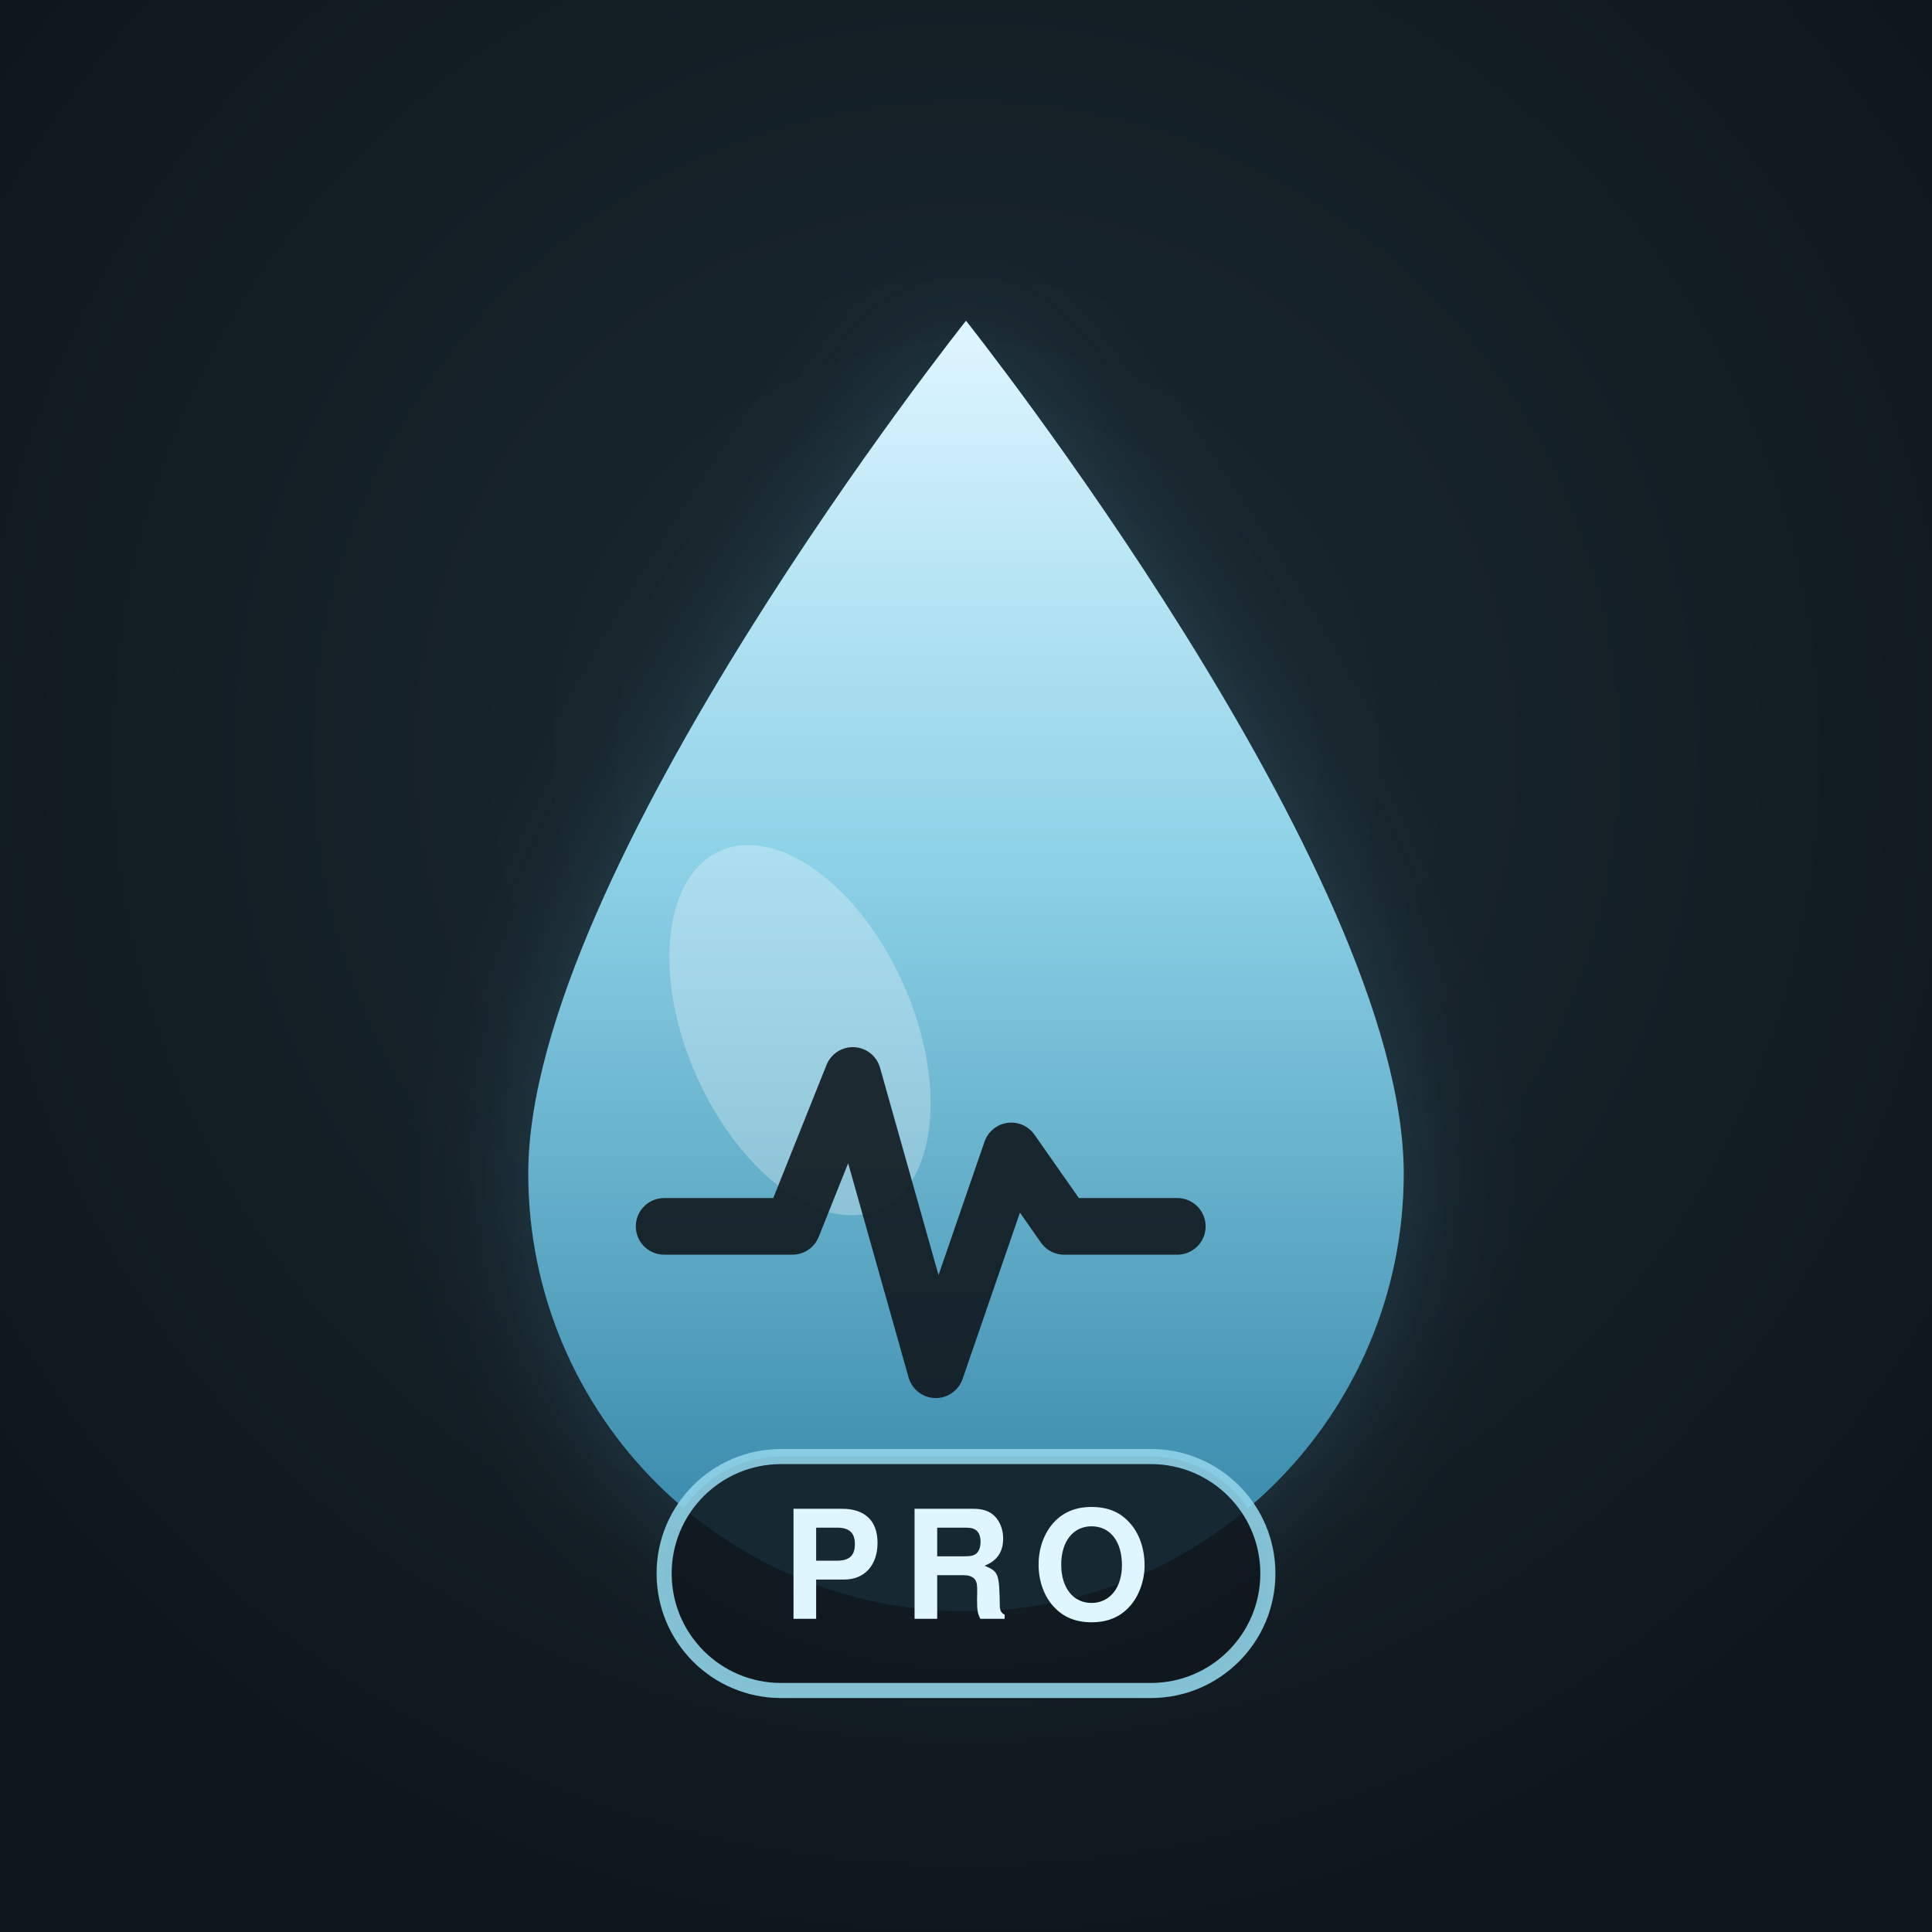
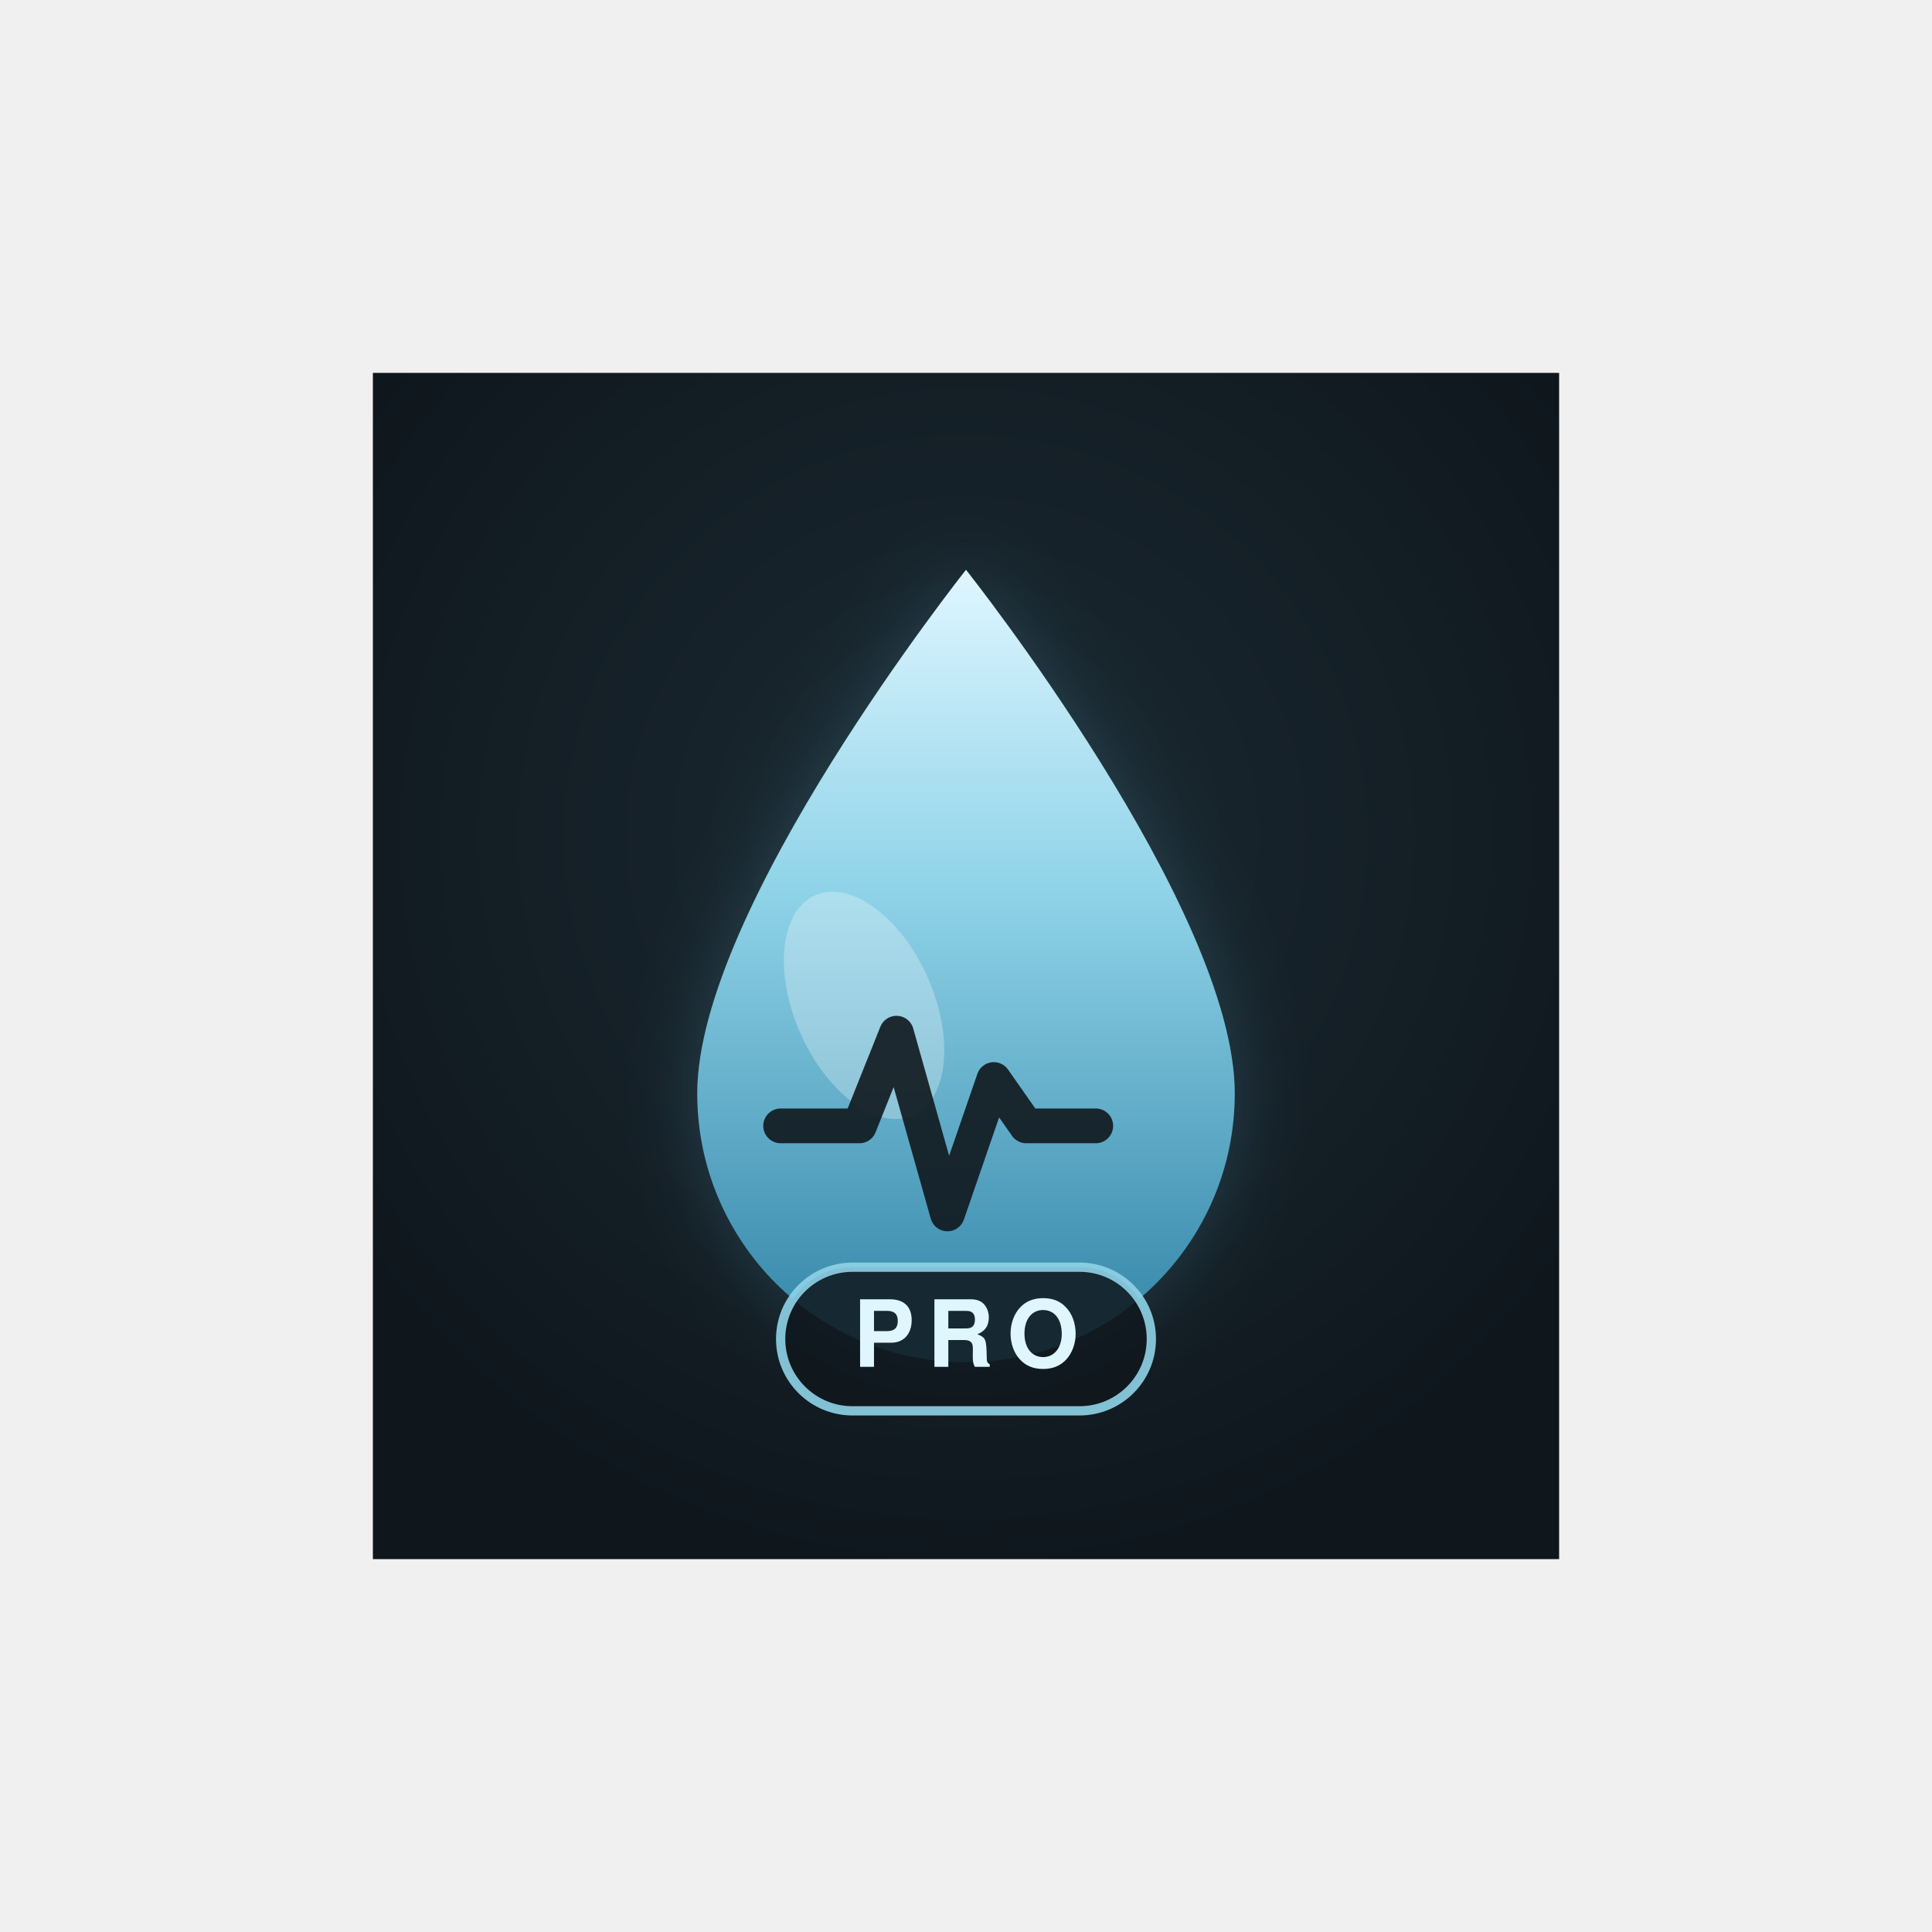
<svg xmlns="http://www.w3.org/2000/svg" width="1024" height="1024" viewBox="0 0 512 512">
  <defs>
    <linearGradient id="drop" x1="256" y1="104" x2="256" y2="412" gradientUnits="userSpaceOnUse">
      <stop offset="0" stop-color="#dff6ff" />
      <stop offset="0.45" stop-color="#8fd3e8" />
      <stop offset="1" stop-color="#3f8fb0" />
    </linearGradient>
    <radialGradient id="bg" cx="256" cy="200" r="320" gradientUnits="userSpaceOnUse">
      <stop offset="0" stop-color="#1b2a33" />
      <stop offset="1" stop-color="#0f171d" />
    </radialGradient>
    <filter id="glow" x="-40%" y="-40%" width="180%" height="180%">
      <feGaussianBlur stdDeviation="16" result="b" />
      <feMerge>
        <feMergeNode in="b" />
        <feMergeNode in="SourceGraphic" />
      </feMerge>
    </filter>
  </defs>
-   <rect width="512" height="512" fill="url(#bg)" />
-   <g transform="translate(0 -19)">
-     <path d="M256 104 C256 104 372 250 372 330 a116 116 0 1 1 -232 0 C140 250 256 104 256 104 Z" fill="#5fb3cf" opacity="0.22" filter="url(#glow)" />
-     <path d="M256 104 C256 104 372 250 372 330 a116 116 0 1 1 -232 0 C140 250 256 104 256 104 Z" fill="url(#drop)" />
-     <ellipse cx="212" cy="292" rx="30" ry="52" fill="#ffffff" opacity="0.28" transform="rotate(-24 212 292)" />
-     <path d="M176 344 h34 l16 -40 l22 78 l20 -58 l14 20 h30" fill="none" stroke="#0f171d" stroke-width="15" stroke-linecap="round" stroke-linejoin="round" opacity="0.9" />
-   </g>
-   <g>
-     <rect x="176" y="386" width="160" height="62" rx="31" fill="#0f171d" opacity="0.86" />
-     <rect x="176" y="386" width="160" height="62" rx="31" fill="none" stroke="#8fd3e8" stroke-width="4" opacity="0.9" />
-     <text x="256" y="429" text-anchor="middle" font-family="Helvetica Neue, Helvetica, Arial, sans-serif" font-size="40" font-weight="700" letter-spacing="6" fill="#dff6ff">PRO</text>
+   <g transform="translate(256 256) scale(0.614) translate(-256 -256)">
+     <rect width="512" height="512" fill="url(#bg)" />
+     <g transform="translate(0 -19)">
+       <path d="M256 104 C256 104 372 250 372 330 a116 116 0 1 1 -232 0 C140 250 256 104 256 104 Z" fill="#5fb3cf" opacity="0.22" filter="url(#glow)" />
+       <path d="M256 104 C256 104 372 250 372 330 a116 116 0 1 1 -232 0 C140 250 256 104 256 104 Z" fill="url(#drop)" />
+       <ellipse cx="212" cy="292" rx="30" ry="52" fill="#ffffff" opacity="0.28" transform="rotate(-24 212 292)" />
+       <path d="M176 344 h34 l16 -40 l22 78 l20 -58 l14 20 h30" fill="none" stroke="#0f171d" stroke-width="15" stroke-linecap="round" stroke-linejoin="round" opacity="0.9" />
+     </g>
+     <g>
+       <rect x="176" y="386" width="160" height="62" rx="31" fill="#0f171d" opacity="0.86" />
+       <rect x="176" y="386" width="160" height="62" rx="31" fill="none" stroke="#8fd3e8" stroke-width="4" opacity="0.9" />
+       <text x="256" y="429" text-anchor="middle" font-family="Helvetica Neue, Helvetica, Arial, sans-serif" font-size="40" font-weight="700" letter-spacing="6" fill="#dff6ff">PRO</text>
+     </g>
  </g>
</svg>
